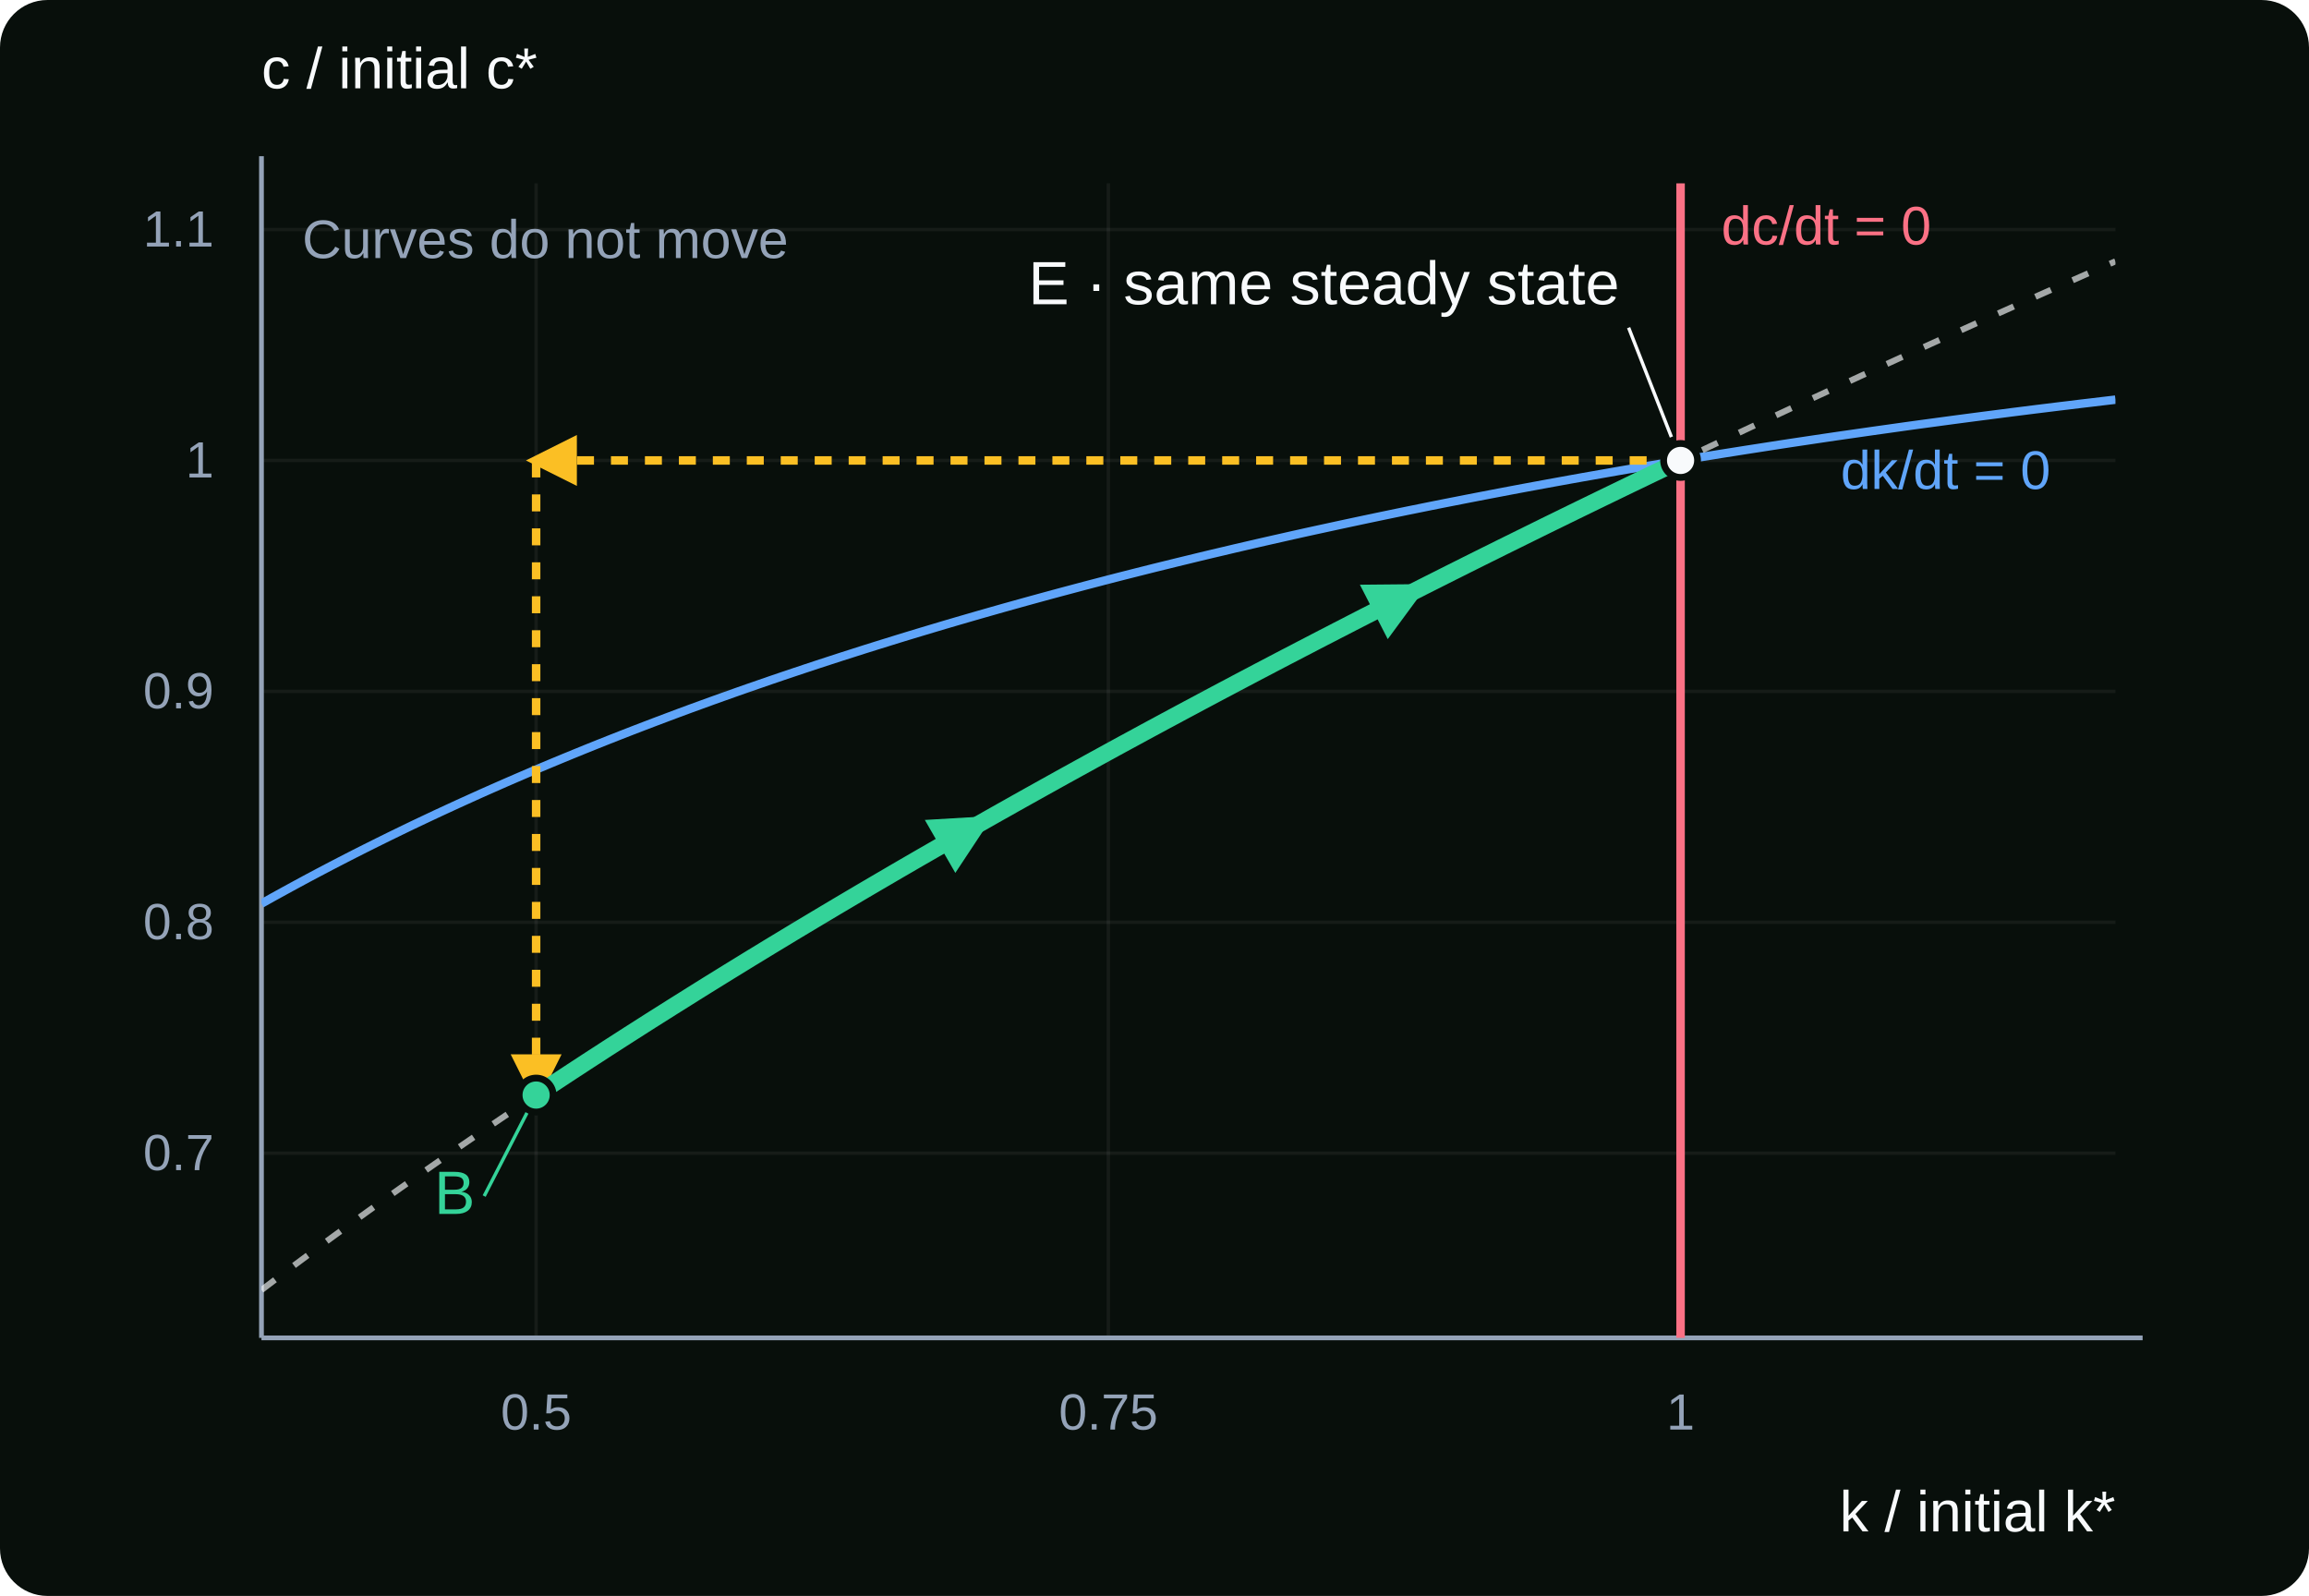
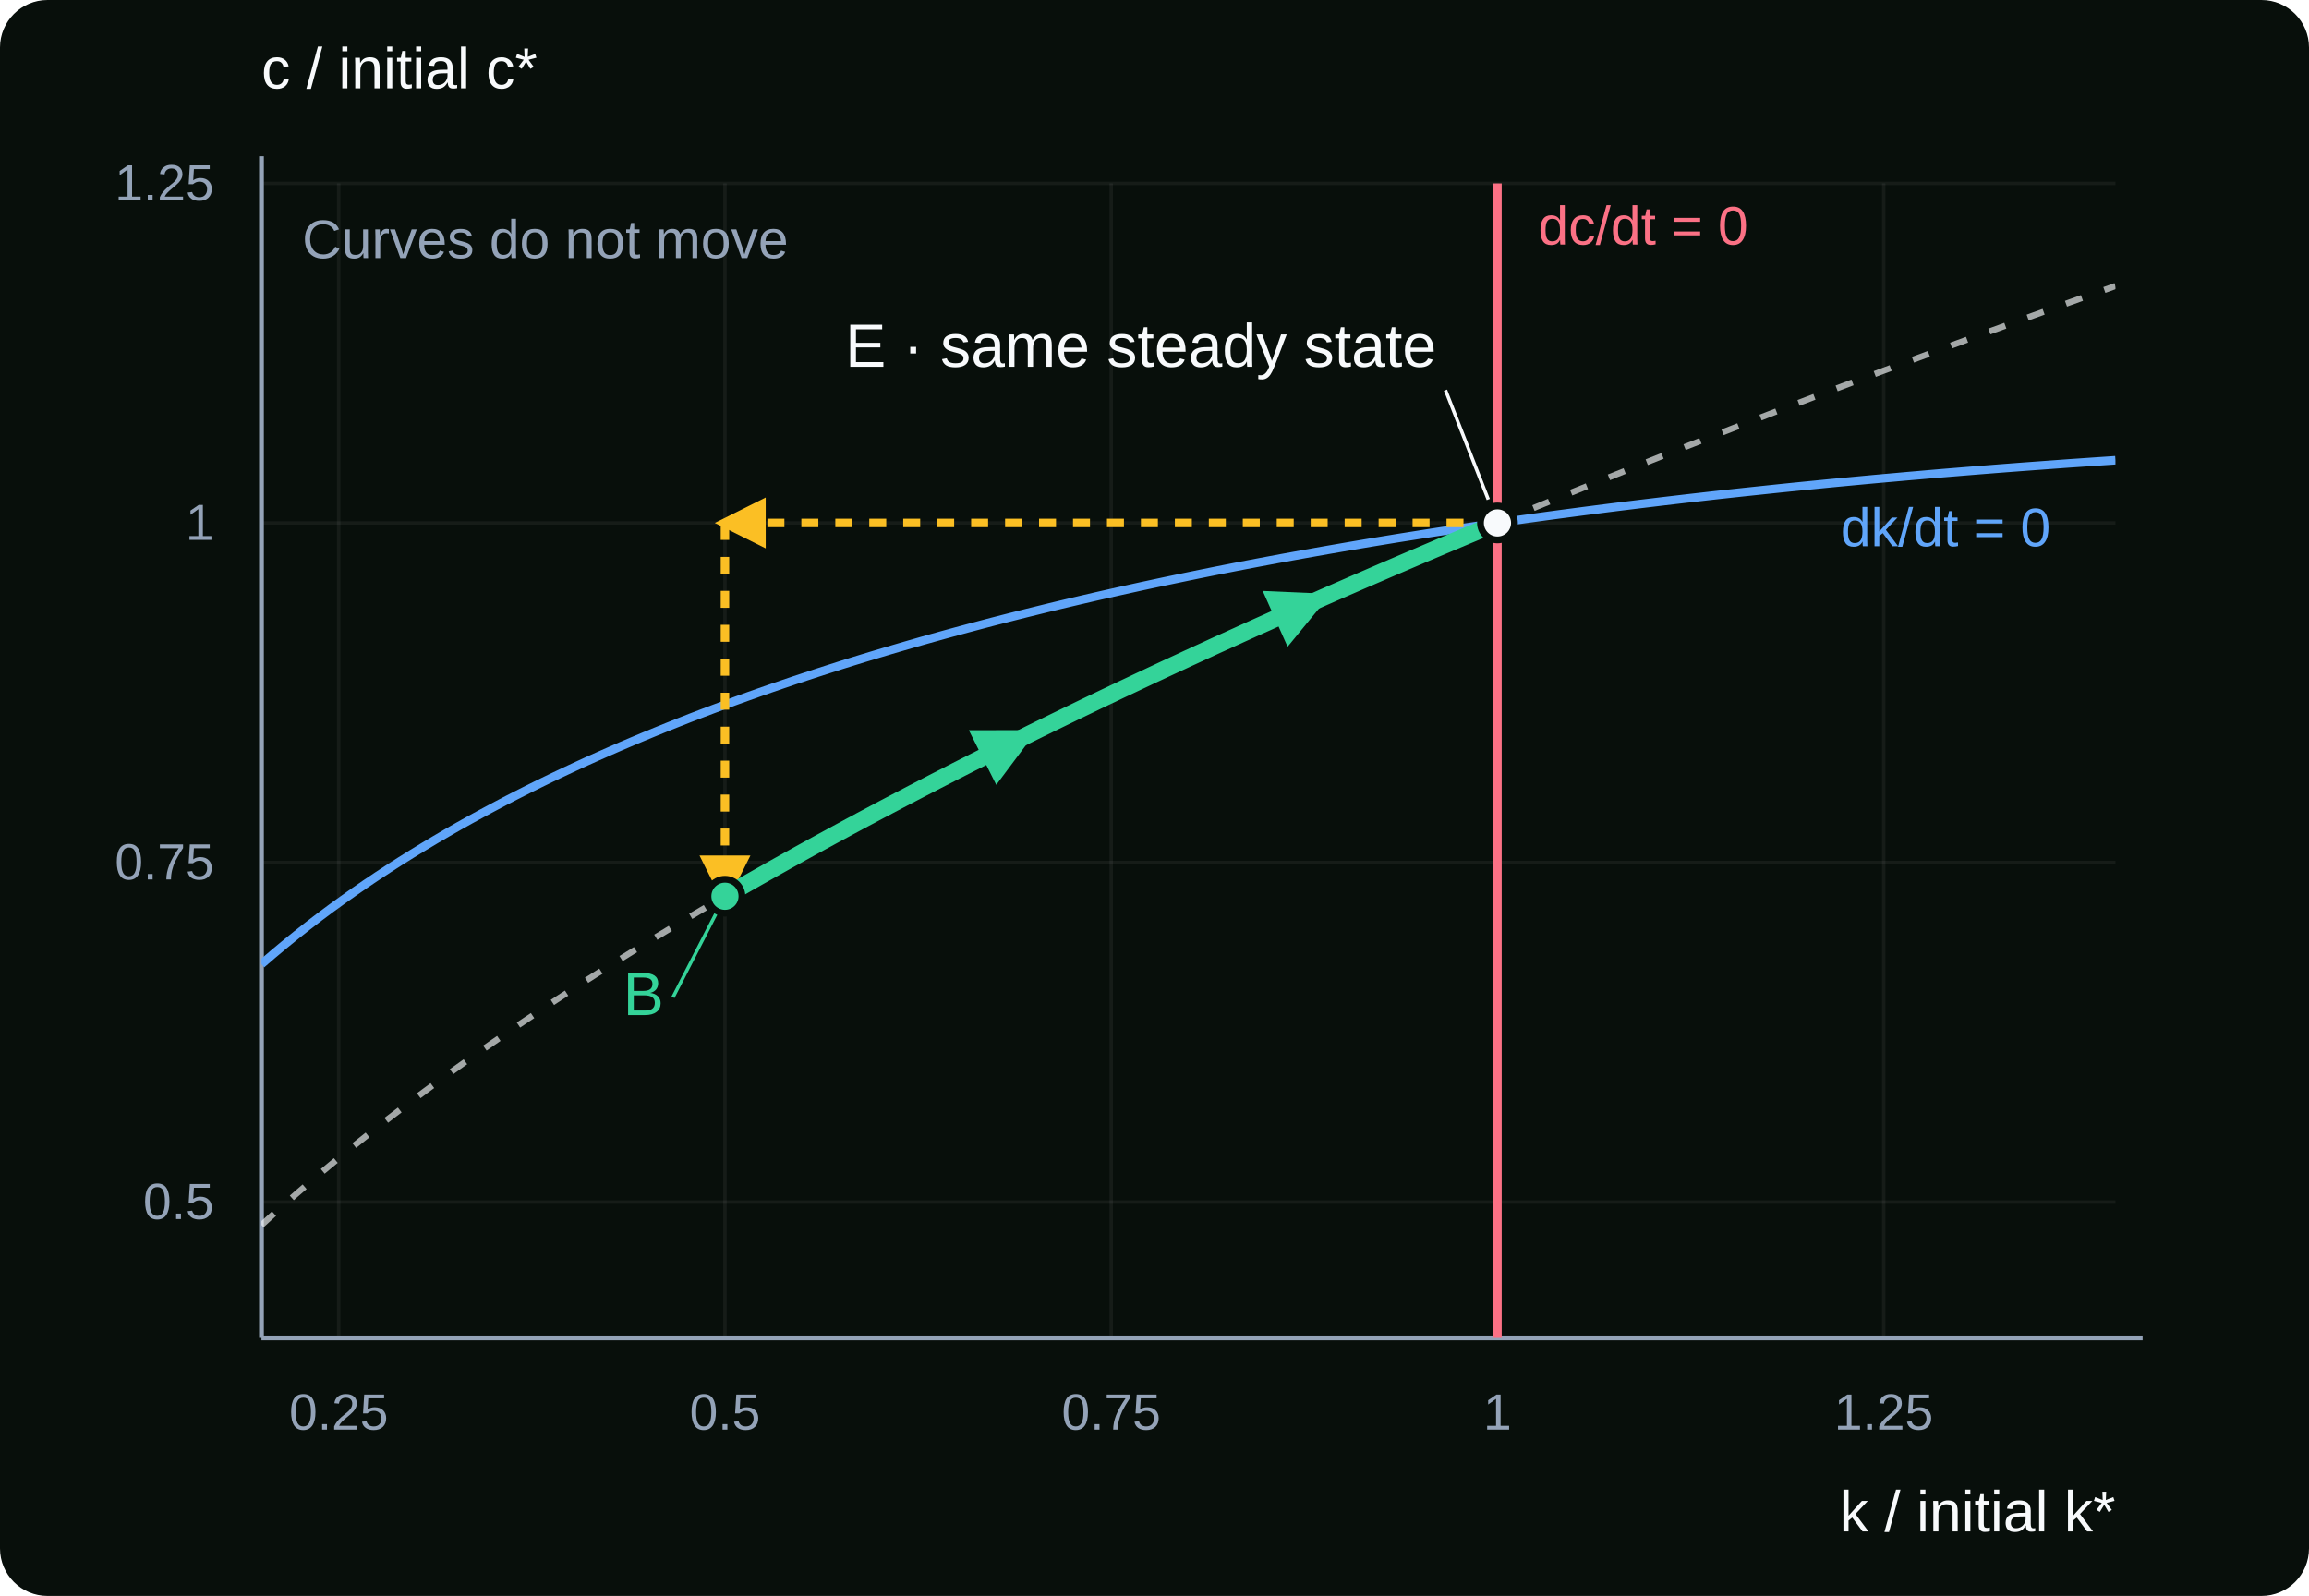
<svg xmlns="http://www.w3.org/2000/svg" viewBox="0 0 680 470" role="img" aria-labelledby="title desc">
  <rect width="680" height="470" rx="14" fill="#080f0b" />
  <defs>
    <marker id="red" viewBox="0 0 10 10" refX="8" refY="5" markerWidth="6" markerHeight="6" orient="auto">
      <path d="M0 0L10 5L0 10Z" fill="#fb7185" />
    </marker>
    <marker id="blue" viewBox="0 0 10 10" refX="8" refY="5" markerWidth="6" markerHeight="6" orient="auto">
      <path d="M0 0L10 5L0 10Z" fill="#60a5fa" />
    </marker>
    <marker id="green" viewBox="0 0 10 10" refX="8" refY="5" markerWidth="6" markerHeight="6" orient="auto">
      <path d="M0 0L10 5L0 10Z" fill="#34d399" />
    </marker>
    <marker id="gold" viewBox="0 0 10 10" refX="8" refY="5" markerWidth="6" markerHeight="6" orient="auto">
      <path d="M0 0L10 5L0 10Z" fill="#fbbf24" />
    </marker>
    <marker id="white" viewBox="0 0 10 10" refX="8" refY="5" markerWidth="6" markerHeight="6" orient="auto">
      <path d="M0 0L10 5L0 10Z" fill="#f8fafc" />
    </marker>
    <marker id="gray" viewBox="0 0 10 10" refX="8" refY="5" markerWidth="6" markerHeight="6" orient="auto">
      <path d="M0 0L10 5L0 10Z" fill="#94a3b8" />
    </marker>
    <clipPath id="plot">
      <rect x="77" y="54" width="546" height="340" />
    </clipPath>
  </defs>
  <g font-family="Arial,sans-serif" font-size="17">
-     <line x1="157.89" y1="54.00" x2="157.89" y2="394.00" stroke="#ffffff0e" stroke-width="1" />
-     <text x="157.89" y="421.00" fill="#94a3b8" text-anchor="middle" font-size="15">0.5</text>
-     <line x1="326.41" y1="54.00" x2="326.41" y2="394.00" stroke="#ffffff0e" stroke-width="1" />
-     <text x="326.41" y="421.00" fill="#94a3b8" text-anchor="middle" font-size="15">0.75</text>
-     <line x1="494.93" y1="54.00" x2="494.93" y2="394.00" stroke="#ffffff0e" stroke-width="1" />
-     <text x="494.93" y="421.00" fill="#94a3b8" text-anchor="middle" font-size="15">1</text>
-     <line x1="77.00" y1="339.60" x2="623.00" y2="339.60" stroke="#ffffff0e" stroke-width="1" />
-     <text x="63.00" y="344.60" fill="#94a3b8" text-anchor="end" font-size="15">0.7</text>
-     <line x1="77.00" y1="271.60" x2="623.00" y2="271.60" stroke="#ffffff0e" stroke-width="1" />
-     <text x="63.00" y="276.60" fill="#94a3b8" text-anchor="end" font-size="15">0.8</text>
-     <line x1="77.00" y1="203.60" x2="623.00" y2="203.60" stroke="#ffffff0e" stroke-width="1" />
-     <text x="63.00" y="208.60" fill="#94a3b8" text-anchor="end" font-size="15">0.9</text>
-     <line x1="77.00" y1="135.60" x2="623.00" y2="135.60" stroke="#ffffff0e" stroke-width="1" />
-     <text x="63.00" y="140.60" fill="#94a3b8" text-anchor="end" font-size="15">1</text>
-     <line x1="77.00" y1="67.60" x2="623.00" y2="67.60" stroke="#ffffff0e" stroke-width="1" />
-     <text x="63.00" y="72.60" fill="#94a3b8" text-anchor="end" font-size="15">1.1</text>
+     <line x1="99.75" y1="54.00" x2="99.75" y2="394.00" stroke="#ffffff0e" stroke-width="1" />
+     <text x="99.75" y="421.00" fill="#94a3b8" text-anchor="middle" font-size="15">0.25</text>
+     <line x1="213.50" y1="54.00" x2="213.50" y2="394.00" stroke="#ffffff0e" stroke-width="1" />
+     <text x="213.50" y="421.00" fill="#94a3b8" text-anchor="middle" font-size="15">0.5</text>
+     <line x1="327.25" y1="54.00" x2="327.25" y2="394.00" stroke="#ffffff0e" stroke-width="1" />
+     <text x="327.25" y="421.00" fill="#94a3b8" text-anchor="middle" font-size="15">0.75</text>
+     <line x1="441.00" y1="54.00" x2="441.00" y2="394.00" stroke="#ffffff0e" stroke-width="1" />
+     <text x="441.00" y="421.00" fill="#94a3b8" text-anchor="middle" font-size="15">1</text>
+     <line x1="554.75" y1="54.00" x2="554.75" y2="394.00" stroke="#ffffff0e" stroke-width="1" />
+     <text x="554.75" y="421.00" fill="#94a3b8" text-anchor="middle" font-size="15">1.25</text>
+     <line x1="77.00" y1="354.00" x2="623.00" y2="354.00" stroke="#ffffff0e" stroke-width="1" />
+     <text x="63.00" y="359.00" fill="#94a3b8" text-anchor="end" font-size="15">0.5</text>
+     <line x1="77.00" y1="254.00" x2="623.00" y2="254.00" stroke="#ffffff0e" stroke-width="1" />
+     <text x="63.00" y="259.00" fill="#94a3b8" text-anchor="end" font-size="15">0.75</text>
+     <line x1="77.00" y1="154.00" x2="623.00" y2="154.00" stroke="#ffffff0e" stroke-width="1" />
+     <text x="63.00" y="159.00" fill="#94a3b8" text-anchor="end" font-size="15">1</text>
+     <line x1="77.00" y1="54.00" x2="623.00" y2="54.00" stroke="#ffffff0e" stroke-width="1" />
+     <text x="63.00" y="59.00" fill="#94a3b8" text-anchor="end" font-size="15">1.25</text>
    <line x1="77.00" y1="394.00" x2="631.00" y2="394.00" stroke="#94a3b8" stroke-width="1.4" />
    <line x1="77.00" y1="394.00" x2="77.00" y2="46.00" stroke="#94a3b8" stroke-width="1.4" />
    <text x="77.00" y="26.00" fill="#f8fafc" text-anchor="start" font-size="17">c / initial c*</text>
    <text x="623.00" y="451.00" fill="#f8fafc" text-anchor="end" font-size="17">k / initial k*</text>
    <g clip-path="url(#plot)">
-       <line x1="494.93" y1="54.00" x2="494.93" y2="394.00" stroke="#fb7185" stroke-width="2.5" />
-       <path d="M77.00,266.11 L80.41,264.20 L83.83,262.32 L87.24,260.46 L90.65,258.62 L94.06,256.81 L97.47,255.02 L100.89,253.25 L104.30,251.50 L107.71,249.78 L111.12,248.08 L114.54,246.39 L117.95,244.73 L121.36,243.08 L124.78,241.46 L128.19,239.85 L131.60,238.27 L135.01,236.70 L138.43,235.15 L141.84,233.61 L145.25,232.10 L148.66,230.60 L152.07,229.12 L155.49,227.65 L158.90,226.20 L162.31,224.77 L165.73,223.35 L169.14,221.95 L172.55,220.56 L175.96,219.19 L179.38,217.83 L182.79,216.49 L186.20,215.16 L189.61,213.85 L193.02,212.55 L196.44,211.26 L199.85,209.98 L203.26,208.72 L206.67,207.48 L210.09,206.24 L213.50,205.02 L216.91,203.81 L220.32,202.61 L223.74,201.43 L227.15,200.25 L230.56,199.09 L233.98,197.94 L237.39,196.80 L240.80,195.67 L244.21,194.56 L247.62,193.45 L251.04,192.36 L254.45,191.27 L257.86,190.20 L261.28,189.14 L264.69,188.08 L268.10,187.04 L271.51,186.01 L274.92,184.99 L278.34,183.97 L281.75,182.97 L285.16,181.98 L288.58,180.99 L291.99,180.02 L295.40,179.05 L298.81,178.10 L302.22,177.15 L305.64,176.21 L309.05,175.28 L312.46,174.36 L315.88,173.45 L319.29,172.54 L322.70,171.65 L326.11,170.76 L329.52,169.88 L332.94,169.01 L336.35,168.15 L339.76,167.29 L343.18,166.45 L346.59,165.61 L350.00,164.78 L353.41,163.95 L356.83,163.13 L360.24,162.33 L363.65,161.52 L367.06,160.73 L370.47,159.94 L373.89,159.16 L377.30,158.39 L380.71,157.62 L384.12,156.86 L387.54,156.11 L390.95,155.37 L394.36,154.63 L397.77,153.90 L401.19,153.17 L404.60,152.45 L408.01,151.74 L411.43,151.03 L414.84,150.33 L418.25,149.64 L421.66,148.95 L425.07,148.27 L428.49,147.60 L431.90,146.93 L435.31,146.27 L438.73,145.61 L442.14,144.96 L445.55,144.31 L448.96,143.67 L452.38,143.04 L455.79,142.41 L459.20,141.79 L462.61,141.17 L466.02,140.56 L469.44,139.96 L472.85,139.36 L476.26,138.76 L479.68,138.17 L483.09,137.59 L486.50,137.01 L489.91,136.43 L493.33,135.87 L496.74,135.30 L500.15,134.74 L503.56,134.19 L506.98,133.64 L510.39,133.10 L513.80,132.56 L517.21,132.03 L520.62,131.50 L524.04,130.97 L527.45,130.45 L530.86,129.94 L534.27,129.43 L537.69,128.92 L541.10,128.42 L544.51,127.93 L547.92,127.44 L551.34,126.95 L554.75,126.47 L558.16,125.99 L561.58,125.51 L564.99,125.04 L568.40,124.58 L571.81,124.12 L575.22,123.66 L578.64,123.21 L582.05,122.76 L585.46,122.32 L588.87,121.88 L592.29,121.44 L595.70,121.01 L599.11,120.58 L602.53,120.16 L605.94,119.74 L609.35,119.33 L612.76,118.91 L616.18,118.51 L619.59,118.10 L623.00,117.70" fill="none" stroke="#60a5fa" stroke-width="2.5" stroke-dasharray="" opacity="1" />
-       <path d="M77.00,379.91 L80.41,377.32 L83.83,374.74 L87.24,372.19 L90.65,369.65 L94.06,367.12 L97.47,364.61 L100.89,362.12 L104.30,359.64 L107.71,357.18 L111.12,354.73 L114.54,352.29 L117.95,349.87 L121.36,347.47 L124.78,345.07 L128.19,342.69 L131.60,340.32 L135.01,337.97 L138.43,335.63 L141.84,333.30 L145.25,330.98 L148.66,328.67 L152.07,326.38 L155.49,324.09 L158.90,321.82 L162.31,319.56 L165.73,317.31 L169.14,315.07 L172.55,312.85 L175.96,310.63 L179.38,308.42 L182.79,306.23 L186.20,304.04 L189.61,301.86 L193.02,299.70 L196.44,297.54 L199.85,295.39 L203.26,293.25 L206.67,291.12 L210.09,289.00 L213.50,286.89 L216.91,284.79 L220.32,282.70 L223.74,280.61 L227.15,278.54 L230.56,276.47 L233.98,274.41 L237.39,272.36 L240.80,270.32 L244.21,268.28 L247.62,266.25 L251.04,264.23 L254.45,262.22 L257.86,260.22 L261.28,258.22 L264.69,256.23 L268.10,254.25 L271.51,252.28 L274.92,250.31 L278.34,248.35 L281.75,246.39 L285.16,244.45 L288.58,242.51 L291.99,240.58 L295.40,238.65 L298.81,236.73 L302.22,234.82 L305.64,232.91 L309.05,231.01 L312.46,229.12 L315.88,227.23 L319.29,225.35 L322.70,223.47 L326.11,221.60 L329.52,219.74 L332.94,217.88 L336.35,216.03 L339.76,214.19 L343.18,212.35 L346.59,210.51 L350.00,208.69 L353.41,206.86 L356.83,205.05 L360.24,203.23 L363.65,201.43 L367.06,199.63 L370.47,197.83 L373.89,196.04 L377.30,194.26 L380.71,192.48 L384.12,190.70 L387.54,188.93 L390.95,187.17 L394.36,185.41 L397.77,183.65 L401.19,181.90 L404.60,180.16 L408.01,178.42 L411.43,176.68 L414.84,174.95 L418.25,173.23 L421.66,171.51 L425.07,169.79 L428.49,168.08 L431.90,166.37 L435.31,164.67 L438.73,162.97 L442.14,161.27 L445.55,159.58 L448.96,157.90 L452.38,156.22 L455.79,154.54 L459.20,152.87 L462.61,151.20 L466.02,149.53 L469.44,147.87 L472.85,146.22 L476.26,144.57 L479.68,142.92 L483.09,141.27 L486.50,139.63 L489.91,138.00 L493.33,136.36 L496.74,134.74 L500.15,133.11 L503.56,131.49 L506.98,129.87 L510.39,128.26 L513.80,126.65 L517.21,125.04 L520.62,123.44 L524.04,121.84 L527.45,120.25 L530.86,118.66 L534.27,117.07 L537.69,115.49 L541.10,113.90 L544.51,112.33 L547.92,110.75 L551.34,109.18 L554.75,107.62 L558.16,106.05 L561.58,104.49 L564.99,102.94 L568.40,101.38 L571.81,99.83 L575.22,98.28 L578.64,96.74 L582.05,95.20 L585.46,93.66 L588.87,92.13 L592.29,90.60 L595.70,89.07 L599.11,87.54 L602.53,86.02 L605.94,84.50 L609.35,82.99 L612.76,81.48 L616.18,79.97 L619.59,78.46 L623.00,76.96" fill="none" stroke="#f8fafc" stroke-width="1.8" stroke-dasharray="5 7" opacity="0.65" />
-       <line x1="494.93" y1="135.60" x2="157.89" y2="135.60" stroke="#fbbf24" stroke-width="2.5" stroke-dasharray="5 5" marker-end="url(#gold)" />
-       <line x1="157.89" y1="135.60" x2="157.89" y2="322.49" stroke="#fbbf24" stroke-width="2.5" stroke-dasharray="5 5" marker-end="url(#gold)" />
-       <path d="M157.89,322.49 L160.00,321.10 L162.10,319.70 L164.21,318.31 L166.31,316.93 L168.42,315.54 L170.53,314.17 L172.63,312.79 L174.74,311.42 L176.85,310.06 L178.95,308.69 L181.06,307.34 L183.17,305.98 L185.27,304.63 L187.38,303.29 L189.49,301.94 L191.59,300.60 L193.70,299.27 L195.81,297.94 L197.91,296.61 L200.02,295.29 L202.13,293.97 L204.23,292.65 L206.34,291.33 L208.44,290.02 L210.55,288.72 L212.66,287.41 L214.76,286.11 L216.87,284.82 L218.98,283.52 L221.08,282.23 L223.19,280.95 L225.30,279.66 L227.40,278.38 L229.51,277.11 L231.62,275.83 L233.72,274.56 L235.83,273.29 L237.94,272.03 L240.04,270.77 L242.15,269.51 L244.25,268.26 L246.36,267.00 L248.47,265.75 L250.57,264.51 L252.68,263.26 L254.79,262.02 L256.89,260.79 L259.00,259.55 L261.11,258.32 L263.21,257.09 L265.32,255.86 L267.43,254.64 L269.53,253.42 L271.64,252.20 L273.75,250.99 L275.85,249.78 L277.96,248.57 L280.06,247.36 L282.17,246.15 L284.28,244.95 L286.38,243.75 L288.49,242.56 L290.60,241.36 L292.70,240.17 L294.81,238.98 L296.92,237.80 L299.02,236.61 L301.13,235.43 L303.24,234.25 L305.34,233.08 L307.45,231.90 L309.56,230.73 L311.66,229.56 L313.77,228.39 L315.88,227.23 L317.98,226.07 L320.09,224.91 L322.19,223.75 L324.30,222.60 L326.41,221.44 L328.51,220.29 L330.62,219.14 L332.73,218.00 L334.83,216.86 L336.94,215.71 L339.05,214.57 L341.15,213.44 L343.26,212.30 L345.37,211.17 L347.47,210.04 L349.58,208.91 L351.69,207.79 L353.79,206.66 L355.90,205.54 L358.00,204.42 L360.11,203.30 L362.22,202.19 L364.32,201.07 L366.43,199.96 L368.54,198.85 L370.64,197.74 L372.75,196.64 L374.86,195.53 L376.96,194.43 L379.07,193.33 L381.18,192.24 L383.28,191.14 L385.39,190.05 L387.50,188.95 L389.60,187.86 L391.71,186.78 L393.81,185.69 L395.92,184.61 L398.03,183.52 L400.13,182.44 L402.24,181.36 L404.35,180.29 L406.45,179.21 L408.56,178.14 L410.67,177.07 L412.77,176.00 L414.88,174.93 L416.99,173.87 L419.09,172.80 L421.20,171.74 L423.31,170.68 L425.41,169.62 L427.52,168.56 L429.62,167.51 L431.73,166.45 L433.84,165.40 L435.94,164.35 L438.05,163.30 L440.16,162.26 L442.26,161.21 L444.37,160.17 L446.48,159.13 L448.58,158.09 L450.69,157.05 L452.80,156.01 L454.90,154.97 L457.01,153.94 L459.12,152.91 L461.22,151.88 L463.33,150.85 L465.44,149.82 L467.54,148.80 L469.65,147.77 L471.75,146.75 L473.86,145.73 L475.97,144.71 L478.07,143.69 L480.18,142.67 L482.29,141.66 L484.39,140.65 L486.50,139.63 L488.61,138.62 L490.71,137.61 L492.82,136.61 L494.93,135.60" fill="none" stroke="#34d399" stroke-width="5" stroke-dasharray="" opacity="1" />
-       <line x1="259.00" y1="259.55" x2="289.33" y2="242.08" stroke="#34d399" stroke-width="3" marker-end="url(#green)" />
-       <line x1="387.07" y1="189.17" x2="417.41" y2="173.65" stroke="#34d399" stroke-width="3" marker-end="url(#green)" />
+       <line x1="441.00" y1="54.00" x2="441.00" y2="394.00" stroke="#fb7185" stroke-width="2.5" />
+       <path d="M77.00,283.94 L80.41,281.00 L83.83,278.15 L87.24,275.38 L90.65,272.69 L94.06,270.07 L97.47,267.53 L100.89,265.05 L104.30,262.64 L107.71,260.28 L111.12,257.99 L114.54,255.75 L117.95,253.56 L121.36,251.43 L124.78,249.34 L128.19,247.30 L131.60,245.30 L135.01,243.35 L138.42,241.44 L141.84,239.57 L145.25,237.74 L148.66,235.94 L152.07,234.19 L155.49,232.46 L158.90,230.77 L162.31,229.11 L165.73,227.49 L169.14,225.89 L172.55,224.32 L175.96,222.79 L179.38,221.28 L182.79,219.79 L186.20,218.34 L189.61,216.91 L193.03,215.50 L196.44,214.12 L199.85,212.76 L203.26,211.42 L206.68,210.11 L210.09,208.82 L213.50,207.55 L216.91,206.30 L220.33,205.07 L223.74,203.86 L227.15,202.67 L230.56,201.50 L233.97,200.34 L237.39,199.21 L240.80,198.09 L244.21,196.99 L247.62,195.90 L251.04,194.83 L254.45,193.78 L257.86,192.75 L261.27,191.73 L264.69,190.72 L268.10,189.73 L271.51,188.75 L274.92,187.79 L278.34,186.84 L281.75,185.91 L285.16,184.99 L288.58,184.08 L291.99,183.18 L295.40,182.30 L298.81,181.43 L302.23,180.57 L305.64,179.73 L309.05,178.89 L312.46,178.07 L315.88,177.26 L319.29,176.46 L322.70,175.67 L326.11,174.90 L329.52,174.13 L332.94,173.37 L336.35,172.62 L339.76,171.89 L343.18,171.16 L346.59,170.45 L350.00,169.74 L353.41,169.04 L356.83,168.35 L360.24,167.67 L363.65,167.00 L367.06,166.34 L370.48,165.69 L373.89,165.05 L377.30,164.41 L380.71,163.79 L384.13,163.17 L387.54,162.56 L390.95,161.96 L394.36,161.37 L397.78,160.78 L401.19,160.20 L404.60,159.63 L408.01,159.07 L411.43,158.51 L414.84,157.97 L418.25,157.43 L421.66,156.89 L425.07,156.37 L428.49,155.85 L431.90,155.33 L435.31,154.83 L438.72,154.33 L442.14,153.84 L445.55,153.35 L448.96,152.87 L452.38,152.40 L455.79,151.93 L459.20,151.47 L462.61,151.02 L466.03,150.57 L469.44,150.13 L472.85,149.69 L476.26,149.26 L479.68,148.84 L483.09,148.42 L486.50,148.01 L489.91,147.60 L493.33,147.20 L496.74,146.80 L500.15,146.41 L503.56,146.02 L506.98,145.64 L510.39,145.27 L513.80,144.90 L517.21,144.54 L520.62,144.18 L524.04,143.82 L527.45,143.47 L530.86,143.13 L534.27,142.79 L537.69,142.45 L541.10,142.12 L544.51,141.80 L547.92,141.48 L551.34,141.16 L554.75,140.85 L558.16,140.55 L561.58,140.24 L564.99,139.95 L568.40,139.65 L571.81,139.36 L575.22,139.08 L578.64,138.80 L582.05,138.52 L585.46,138.25 L588.88,137.98 L592.29,137.72 L595.70,137.46 L599.11,137.21 L602.52,136.96 L605.94,136.71 L609.35,136.46 L612.76,136.23 L616.18,135.99 L619.59,135.76 L623.00,135.53" fill="none" stroke="#60a5fa" stroke-width="2.5" stroke-dasharray="" opacity="1" />
+       <path d="M77.00,360.78 L80.41,357.67 L83.83,354.62 L87.24,351.63 L90.65,348.69 L94.06,345.79 L97.47,342.94 L100.89,340.14 L104.30,337.38 L107.71,334.66 L111.12,331.97 L114.54,329.33 L117.95,326.72 L121.36,324.14 L124.78,321.60 L128.19,319.08 L131.60,316.60 L135.01,314.15 L138.42,311.72 L141.84,309.33 L145.25,306.95 L148.66,304.61 L152.07,302.28 L155.49,299.99 L158.90,297.71 L162.31,295.46 L165.73,293.22 L169.14,291.01 L172.55,288.82 L175.96,286.65 L179.38,284.50 L182.79,282.37 L186.20,280.25 L189.61,278.16 L193.03,276.08 L196.44,274.01 L199.85,271.97 L203.26,269.94 L206.68,267.92 L210.09,265.92 L213.50,263.94 L216.91,261.97 L220.33,260.01 L223.74,258.07 L227.15,256.14 L230.56,254.23 L233.97,252.32 L237.39,250.43 L240.80,248.56 L244.21,246.69 L247.62,244.84 L251.04,243.00 L254.45,241.17 L257.86,239.35 L261.27,237.54 L264.69,235.74 L268.10,233.96 L271.51,232.18 L274.92,230.41 L278.34,228.66 L281.75,226.91 L285.16,225.18 L288.58,223.45 L291.99,221.73 L295.40,220.02 L298.81,218.32 L302.23,216.63 L305.64,214.95 L309.05,213.28 L312.46,211.62 L315.88,209.96 L319.29,208.31 L322.70,206.67 L326.11,205.04 L329.52,203.41 L332.94,201.80 L336.35,200.19 L339.76,198.59 L343.18,196.99 L346.59,195.40 L350.00,193.82 L353.41,192.25 L356.83,190.69 L360.24,189.13 L363.65,187.57 L367.06,186.03 L370.48,184.49 L373.89,182.95 L377.30,181.43 L380.71,179.91 L384.13,178.39 L387.54,176.89 L390.95,175.38 L394.36,173.89 L397.78,172.40 L401.19,170.91 L404.60,169.43 L408.01,167.96 L411.43,166.49 L414.84,165.03 L418.25,163.58 L421.66,162.12 L425.07,160.68 L428.49,159.24 L431.90,157.80 L435.31,156.37 L438.72,154.95 L442.14,153.53 L445.55,152.11 L448.96,150.70 L452.38,149.30 L455.79,147.90 L459.20,146.50 L462.61,145.11 L466.03,143.72 L469.44,142.34 L472.85,140.96 L476.26,139.59 L479.68,138.22 L483.09,136.86 L486.50,135.50 L489.91,134.14 L493.33,132.79 L496.74,131.44 L500.15,130.10 L503.56,128.76 L506.98,127.43 L510.39,126.10 L513.80,124.77 L517.21,123.45 L520.62,122.13 L524.04,120.81 L527.45,119.50 L530.86,118.20 L534.27,116.89 L537.69,115.59 L541.10,114.30 L544.51,113.01 L547.92,111.72 L551.34,110.43 L554.75,109.15 L558.16,107.87 L561.58,106.60 L564.99,105.33 L568.40,104.06 L571.81,102.80 L575.22,101.53 L578.64,100.28 L582.05,99.02 L585.46,97.77 L588.88,96.53 L592.29,95.28 L595.70,94.04 L599.11,92.80 L602.52,91.57 L605.94,90.34 L609.35,89.11 L612.76,87.88 L616.18,86.66 L619.59,85.44 L623.00,84.22" fill="none" stroke="#f8fafc" stroke-width="1.8" stroke-dasharray="5 7" opacity="0.65" />
+       <line x1="441.00" y1="154.00" x2="213.50" y2="154.00" stroke="#fbbf24" stroke-width="2.5" stroke-dasharray="5 5" marker-end="url(#gold)" />
+       <line x1="213.50" y1="154.00" x2="213.50" y2="263.94" stroke="#fbbf24" stroke-width="2.5" stroke-dasharray="5 5" marker-end="url(#gold)" />
+       <path d="M213.50,263.94 L214.92,263.12 L216.34,262.30 L217.77,261.48 L219.19,260.66 L220.61,259.85 L222.03,259.04 L223.45,258.23 L224.88,257.43 L226.30,256.62 L227.72,255.82 L229.14,255.02 L230.56,254.23 L231.98,253.43 L233.41,252.64 L234.83,251.85 L236.25,251.06 L237.67,250.28 L239.09,249.49 L240.52,248.71 L241.94,247.93 L243.36,247.16 L244.78,246.38 L246.20,245.61 L247.62,244.84 L249.05,244.07 L250.47,243.30 L251.89,242.54 L253.31,241.77 L254.73,241.01 L256.16,240.26 L257.58,239.50 L259.00,238.74 L260.42,237.99 L261.84,237.24 L263.27,236.49 L264.69,235.74 L266.11,235.00 L267.53,234.25 L268.95,233.51 L270.38,232.77 L271.80,232.03 L273.22,231.30 L274.64,230.56 L276.06,229.83 L277.48,229.10 L278.91,228.37 L280.33,227.64 L281.75,226.91 L283.17,226.19 L284.59,225.47 L286.02,224.74 L287.44,224.02 L288.86,223.31 L290.28,222.59 L291.70,221.88 L293.12,221.16 L294.55,220.45 L295.97,219.74 L297.39,219.03 L298.81,218.32 L300.23,217.62 L301.66,216.92 L303.08,216.21 L304.50,215.51 L305.92,214.81 L307.34,214.12 L308.77,213.42 L310.19,212.72 L311.61,212.03 L313.03,211.34 L314.45,210.65 L315.88,209.96 L317.30,209.27 L318.72,208.58 L320.14,207.90 L321.56,207.22 L322.98,206.53 L324.41,205.85 L325.83,205.17 L327.25,204.50 L328.67,203.82 L330.09,203.14 L331.52,202.47 L332.94,201.80 L334.36,201.13 L335.78,200.46 L337.20,199.79 L338.62,199.12 L340.05,198.45 L341.47,197.79 L342.89,197.12 L344.31,196.46 L345.73,195.80 L347.16,195.14 L348.58,194.48 L350.00,193.82 L351.42,193.17 L352.84,192.51 L354.27,191.86 L355.69,191.21 L357.11,190.55 L358.53,189.90 L359.95,189.26 L361.38,188.61 L362.80,187.96 L364.22,187.32 L365.64,186.67 L367.06,186.03 L368.48,185.38 L369.91,184.74 L371.33,184.10 L372.75,183.47 L374.17,182.83 L375.59,182.19 L377.02,181.56 L378.44,180.92 L379.86,180.29 L381.28,179.65 L382.70,179.02 L384.13,178.39 L385.55,177.76 L386.97,177.14 L388.39,176.51 L389.81,175.88 L391.23,175.26 L392.66,174.63 L394.08,174.01 L395.50,173.39 L396.92,172.77 L398.34,172.15 L399.77,171.53 L401.19,170.91 L402.61,170.30 L404.03,169.68 L405.45,169.07 L406.88,168.45 L408.30,167.84 L409.72,167.23 L411.14,166.62 L412.56,166.01 L413.98,165.40 L415.41,164.79 L416.83,164.18 L418.25,163.58 L419.67,162.97 L421.09,162.37 L422.52,161.76 L423.94,161.16 L425.36,160.56 L426.78,159.96 L428.20,159.36 L429.62,158.76 L431.05,158.16 L432.47,157.56 L433.89,156.97 L435.31,156.37 L436.73,155.78 L438.16,155.18 L439.58,154.59 L441.00,154.00" fill="none" stroke="#34d399" stroke-width="5" stroke-dasharray="" opacity="1" />
+       <line x1="281.75" y1="226.91" x2="302.23" y2="216.63" stroke="#34d399" stroke-width="3" marker-end="url(#green)" />
+       <line x1="368.20" y1="185.51" x2="388.68" y2="176.38" stroke="#34d399" stroke-width="3" marker-end="url(#green)" />
    </g>
-     <circle cx="494.93" cy="135.60" r="5" fill="#f8fafc" stroke="#080f0b" stroke-width="2" />
-     <line x1="492.23" y1="128.70" x2="479.63" y2="96.50" stroke="#f8fafc" stroke-width="1" />
-     <text x="476.93" y="89.60" fill="#f8fafc" text-anchor="end" font-size="18">E · same steady state</text>
-     <circle cx="157.89" cy="322.49" r="5" fill="#34d399" stroke="#080f0b" stroke-width="2" />
-     <line x1="155.19" y1="327.74" x2="142.59" y2="352.24" stroke="#34d399" stroke-width="1" />
-     <text x="139.89" y="357.49" fill="#34d399" text-anchor="end" font-size="18">B</text>
-     <text x="506.93" y="72.00" fill="#fb7185" text-anchor="start" font-size="16">dc/dt = 0</text>
-     <text x="603.89" y="143.99" fill="#60a5fa" text-anchor="end" font-size="16">dk/dt = 0</text>
+     <circle cx="441.00" cy="154.00" r="5" fill="#f8fafc" stroke="#080f0b" stroke-width="2" />
+     <line x1="438.30" y1="147.10" x2="425.70" y2="114.90" stroke="#f8fafc" stroke-width="1" />
+     <text x="423.00" y="108.00" fill="#f8fafc" text-anchor="end" font-size="18">E · same steady state</text>
+     <circle cx="213.50" cy="263.94" r="5" fill="#34d399" stroke="#080f0b" stroke-width="2" />
+     <line x1="210.80" y1="269.19" x2="198.20" y2="293.69" stroke="#34d399" stroke-width="1" />
+     <text x="195.50" y="298.94" fill="#34d399" text-anchor="end" font-size="18">B</text>
+     <text x="453.00" y="72.00" fill="#fb7185" text-anchor="start" font-size="16">dc/dt = 0</text>
+     <text x="603.89" y="160.86" fill="#60a5fa" text-anchor="end" font-size="16">dk/dt = 0</text>
    <text x="89.00" y="76.00" fill="#94a3b8" text-anchor="start" font-size="16">Curves do not move</text>
  </g>
</svg>
